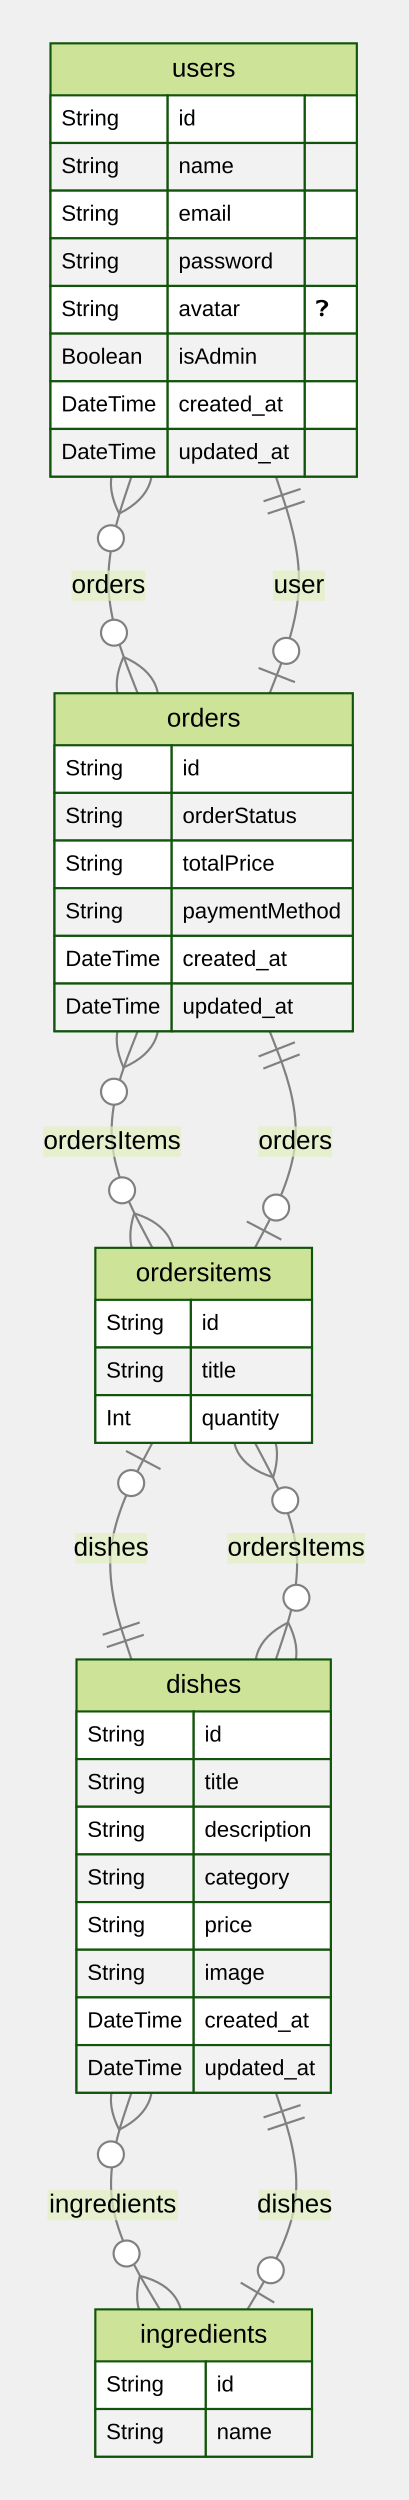
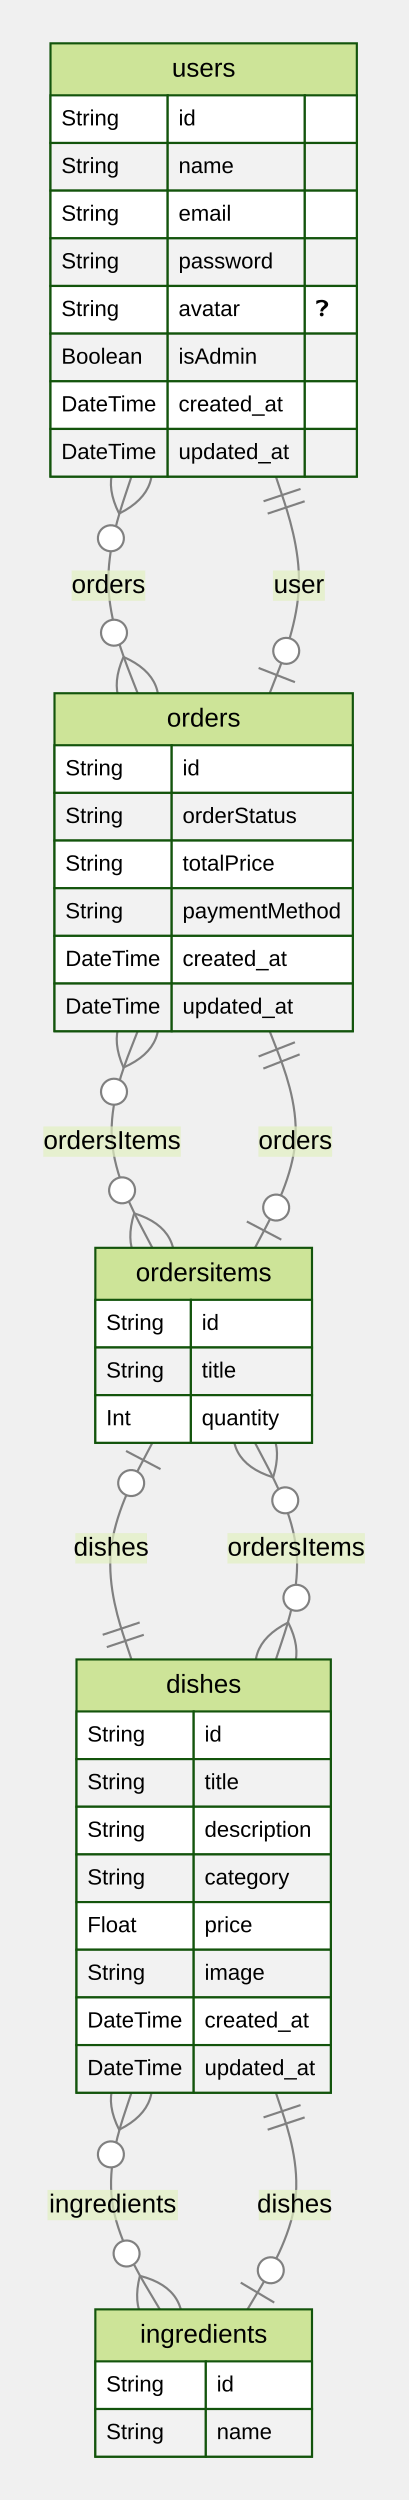
<svg xmlns="http://www.w3.org/2000/svg" aria-roledescription="er" role="graphics-document document" viewBox="-3.31 0 188.506 1154" style="max-width: 188.506px; background-color: white;" width="100%" id="my-svg">
  <style>#my-svg{font-family:"trebuchet ms",verdana,arial,sans-serif;font-size:16px;fill:#000000;}#my-svg .error-icon{fill:#552222;}#my-svg .error-text{fill:#552222;stroke:#552222;}#my-svg .edge-thickness-normal{stroke-width:1px;}#my-svg .edge-thickness-thick{stroke-width:3.5px;}#my-svg .edge-pattern-solid{stroke-dasharray:0;}#my-svg .edge-thickness-invisible{stroke-width:0;fill:none;}#my-svg .edge-pattern-dashed{stroke-dasharray:3;}#my-svg .edge-pattern-dotted{stroke-dasharray:2;}#my-svg .marker{fill:#000000;stroke:#000000;}#my-svg .marker.cross{stroke:#000000;}#my-svg svg{font-family:"trebuchet ms",verdana,arial,sans-serif;font-size:16px;}#my-svg p{margin:0;}#my-svg .entityBox{fill:#cde498;stroke:#13540c;}#my-svg .attributeBoxOdd{fill:#ffffff;stroke:#13540c;}#my-svg .attributeBoxEven{fill:#f2f2f2;stroke:#13540c;}#my-svg .relationshipLabelBox{fill:hsl(78.158, 58.462%, 84.51%);opacity:0.7;background-color:hsl(78.158, 58.462%, 84.51%);}#my-svg .relationshipLabelBox rect{opacity:0.5;}#my-svg .relationshipLine{stroke:#000000;}#my-svg .entityTitleText{text-anchor:middle;font-size:18px;fill:#000000;}#my-svg #MD_PARENT_START{fill:#f5f5f5!important;stroke:#000000!important;stroke-width:1;}#my-svg #MD_PARENT_END{fill:#f5f5f5!important;stroke:#000000!important;stroke-width:1;}#my-svg :root{--mermaid-font-family:"trebuchet ms",verdana,arial,sans-serif;}</style>
  <g />
  <defs>
    <marker orient="auto" markerHeight="240" markerWidth="190" refY="7" refX="0" id="MD_PARENT_START">
      <path d="M 18,7 L9,13 L1,7 L9,1 Z" />
    </marker>
  </defs>
  <defs>
    <marker orient="auto" markerHeight="28" markerWidth="20" refY="7" refX="19" id="MD_PARENT_END">
      <path d="M 18,7 L9,13 L1,7 L9,1 Z" />
    </marker>
  </defs>
  <defs>
    <marker orient="auto" markerHeight="18" markerWidth="18" refY="9" refX="0" id="ONLY_ONE_START">
      <path d="M9,0 L9,18 M15,0 L15,18" fill="none" stroke="gray" />
    </marker>
  </defs>
  <defs>
    <marker orient="auto" markerHeight="18" markerWidth="18" refY="9" refX="18" id="ONLY_ONE_END">
      <path d="M3,0 L3,18 M9,0 L9,18" fill="none" stroke="gray" />
    </marker>
  </defs>
  <defs>
    <marker orient="auto" markerHeight="18" markerWidth="30" refY="9" refX="0" id="ZERO_OR_ONE_START">
      <circle r="6" cy="9" cx="21" fill="white" stroke="gray" />
      <path d="M9,0 L9,18" fill="none" stroke="gray" />
    </marker>
  </defs>
  <defs>
    <marker orient="auto" markerHeight="18" markerWidth="30" refY="9" refX="30" id="ZERO_OR_ONE_END">
      <circle r="6" cy="9" cx="9" fill="white" stroke="gray" />
      <path d="M21,0 L21,18" fill="none" stroke="gray" />
    </marker>
  </defs>
  <defs>
    <marker orient="auto" markerHeight="36" markerWidth="45" refY="18" refX="18" id="ONE_OR_MORE_START">
      <path d="M0,18 Q 18,0 36,18 Q 18,36 0,18 M42,9 L42,27" fill="none" stroke="gray" />
    </marker>
  </defs>
  <defs>
    <marker orient="auto" markerHeight="36" markerWidth="45" refY="18" refX="27" id="ONE_OR_MORE_END">
      <path d="M3,9 L3,27 M9,18 Q27,0 45,18 Q27,36 9,18" fill="none" stroke="gray" />
    </marker>
  </defs>
  <defs>
    <marker orient="auto" markerHeight="36" markerWidth="57" refY="18" refX="18" id="ZERO_OR_MORE_START">
      <circle r="6" cy="18" cx="48" fill="white" stroke="gray" />
      <path d="M0,18 Q18,0 36,18 Q18,36 0,18" fill="none" stroke="gray" />
    </marker>
  </defs>
  <defs>
    <marker orient="auto" markerHeight="36" markerWidth="57" refY="18" refX="39" id="ZERO_OR_MORE_END">
      <circle r="6" cy="18" cx="9" fill="white" stroke="gray" />
      <path d="M21,18 Q39,0 57,18 Q39,36 21,18" fill="none" stroke="gray" />
    </marker>
  </defs>
  <path style="stroke: gray; fill: none;" marker-start="url(#ZERO_OR_MORE_START)" marker-end="url(#ZERO_OR_MORE_END)" d="M57.37,220L54.592,228.333C51.814,236.667,46.259,253.333,46.736,270C47.214,286.667,53.724,303.333,56.979,311.667L60.235,320" class="er relationshipLine" />
  <path style="stroke: gray; fill: none;" marker-start="url(#ZERO_OR_MORE_START)" marker-end="url(#ZERO_OR_MORE_END)" d="M57.37,966L54.592,974.333C51.814,982.667,46.259,999.333,48.441,1016C50.624,1032.667,60.545,1049.333,65.505,1057.667L70.465,1066" class="er relationshipLine" />
  <path style="stroke: gray; fill: none;" marker-start="url(#ZERO_OR_MORE_START)" marker-end="url(#ZERO_OR_MORE_END)" d="M124.037,766L126.814,757.667C129.592,749.333,135.148,732.667,133.54,716C131.931,699.333,123.159,682.667,118.774,674.333L114.388,666" class="er relationshipLine" />
  <path style="stroke: gray; fill: none;" marker-start="url(#ZERO_OR_ONE_START)" marker-end="url(#ONLY_ONE_END)" d="M110.941,1066L115.902,1057.667C120.862,1049.333,130.783,1032.667,132.965,1016C135.148,999.333,129.592,982.667,126.814,974.333L124.037,966" class="er relationshipLine" />
  <path style="stroke: gray; fill: none;" marker-start="url(#ZERO_OR_ONE_START)" marker-end="url(#ONLY_ONE_END)" d="M121.172,320L124.427,311.667C127.683,303.333,134.193,286.667,134.67,270C135.148,253.333,129.592,236.667,126.814,228.333L124.037,220" class="er relationshipLine" />
  <path style="stroke: gray; fill: none;" marker-start="url(#ZERO_OR_MORE_START)" marker-end="url(#ZERO_OR_MORE_END)" d="M60.235,476L56.979,484.333C53.724,492.667,47.214,509.333,48.345,526C49.475,542.667,58.247,559.333,62.633,567.667L67.019,576" class="er relationshipLine" />
  <path style="stroke: gray; fill: none;" marker-start="url(#ZERO_OR_ONE_START)" marker-end="url(#ONLY_ONE_END)" d="M114.388,576L118.774,567.667C123.159,559.333,131.931,542.667,133.062,526C134.193,509.333,127.683,492.667,124.427,484.333L121.172,476" class="er relationshipLine" />
  <path style="stroke: gray; fill: none;" marker-start="url(#ZERO_OR_ONE_START)" marker-end="url(#ONLY_ONE_END)" d="M67.019,666L62.633,674.333C58.247,682.667,49.475,699.333,47.867,716C46.259,732.667,51.814,749.333,54.592,757.667L57.37,766" class="er relationshipLine" />
  <g transform="translate(20,20 )" id="entity-users-33ae1e26-be31-5c1d-bf65-e859e9d0308e">
    <rect height="200" width="141.407" y="0" x="0" class="er entityBox" />
    <text style="dominant-baseline: middle; text-anchor: middle; font-size: 12px;" transform="translate(70.70335,12)" y="0" x="0" id="text-entity-users-33ae1e26-be31-5c1d-bf65-e859e9d0308e" class="er entityLabel">users</text>
    <rect height="22" width="54.096" y="24" x="0" class="er attributeBoxOdd" />
    <text style="dominant-baseline: middle; font-size: 10.2px;" transform="translate(5,35)" y="0" x="0" id="text-entity-users-33ae1e26-be31-5c1d-bf65-e859e9d0308e-attr-1-type" class="er entityLabel">String</text>
    <rect height="22" width="63.296" y="24" x="54.096" class="er attributeBoxOdd" />
    <text style="dominant-baseline: middle; font-size: 10.2px;" transform="translate(59.09555,35)" y="0" x="0" id="text-entity-users-33ae1e26-be31-5c1d-bf65-e859e9d0308e-attr-1-name" class="er entityLabel">id</text>
    <rect height="22" width="24.016" y="24" x="117.391" class="er attributeBoxOdd" />
    <text style="dominant-baseline: middle; font-size: 10.2px;" transform="translate(122.3911,35)" y="0" x="0" id="text-entity-users-33ae1e26-be31-5c1d-bf65-e859e9d0308e-attr-1-comment" class="er entityLabel" />
    <rect height="22" width="54.096" y="46" x="0" class="er attributeBoxEven" />
    <text style="dominant-baseline: middle; font-size: 10.2px;" transform="translate(5,57)" y="0" x="0" id="text-entity-users-33ae1e26-be31-5c1d-bf65-e859e9d0308e-attr-2-type" class="er entityLabel">String</text>
    <rect height="22" width="63.296" y="46" x="54.096" class="er attributeBoxEven" />
    <text style="dominant-baseline: middle; font-size: 10.2px;" transform="translate(59.09555,57)" y="0" x="0" id="text-entity-users-33ae1e26-be31-5c1d-bf65-e859e9d0308e-attr-2-name" class="er entityLabel">name</text>
    <rect height="22" width="24.016" y="46" x="117.391" class="er attributeBoxEven" />
    <text style="dominant-baseline: middle; font-size: 10.2px;" transform="translate(122.3911,57)" y="0" x="0" id="text-entity-users-33ae1e26-be31-5c1d-bf65-e859e9d0308e-attr-2-comment" class="er entityLabel" />
    <rect height="22" width="54.096" y="68" x="0" class="er attributeBoxOdd" />
    <text style="dominant-baseline: middle; font-size: 10.2px;" transform="translate(5,79)" y="0" x="0" id="text-entity-users-33ae1e26-be31-5c1d-bf65-e859e9d0308e-attr-3-type" class="er entityLabel">String</text>
    <rect height="22" width="63.296" y="68" x="54.096" class="er attributeBoxOdd" />
    <text style="dominant-baseline: middle; font-size: 10.2px;" transform="translate(59.09555,79)" y="0" x="0" id="text-entity-users-33ae1e26-be31-5c1d-bf65-e859e9d0308e-attr-3-name" class="er entityLabel">email</text>
    <rect height="22" width="24.016" y="68" x="117.391" class="er attributeBoxOdd" />
    <text style="dominant-baseline: middle; font-size: 10.2px;" transform="translate(122.3911,79)" y="0" x="0" id="text-entity-users-33ae1e26-be31-5c1d-bf65-e859e9d0308e-attr-3-comment" class="er entityLabel" />
    <rect height="22" width="54.096" y="90" x="0" class="er attributeBoxEven" />
    <text style="dominant-baseline: middle; font-size: 10.2px;" transform="translate(5,101)" y="0" x="0" id="text-entity-users-33ae1e26-be31-5c1d-bf65-e859e9d0308e-attr-4-type" class="er entityLabel">String</text>
    <rect height="22" width="63.296" y="90" x="54.096" class="er attributeBoxEven" />
    <text style="dominant-baseline: middle; font-size: 10.2px;" transform="translate(59.09555,101)" y="0" x="0" id="text-entity-users-33ae1e26-be31-5c1d-bf65-e859e9d0308e-attr-4-name" class="er entityLabel">password</text>
    <rect height="22" width="24.016" y="90" x="117.391" class="er attributeBoxEven" />
    <text style="dominant-baseline: middle; font-size: 10.2px;" transform="translate(122.3911,101)" y="0" x="0" id="text-entity-users-33ae1e26-be31-5c1d-bf65-e859e9d0308e-attr-4-comment" class="er entityLabel" />
    <rect height="22" width="54.096" y="112" x="0" class="er attributeBoxOdd" />
    <text style="dominant-baseline: middle; font-size: 10.2px;" transform="translate(5,123)" y="0" x="0" id="text-entity-users-33ae1e26-be31-5c1d-bf65-e859e9d0308e-attr-5-type" class="er entityLabel">String</text>
    <rect height="22" width="63.296" y="112" x="54.096" class="er attributeBoxOdd" />
    <text style="dominant-baseline: middle; font-size: 10.2px;" transform="translate(59.09555,123)" y="0" x="0" id="text-entity-users-33ae1e26-be31-5c1d-bf65-e859e9d0308e-attr-5-name" class="er entityLabel">avatar</text>
    <rect height="22" width="24.016" y="112" x="117.391" class="er attributeBoxOdd" />
    <text style="dominant-baseline: middle; font-size: 10.2px;" transform="translate(122.3911,123)" y="0" x="0" id="text-entity-users-33ae1e26-be31-5c1d-bf65-e859e9d0308e-attr-5-comment" class="er entityLabel">❓</text>
    <rect height="22" width="54.096" y="134" x="0" class="er attributeBoxEven" />
    <text style="dominant-baseline: middle; font-size: 10.2px;" transform="translate(5,145)" y="0" x="0" id="text-entity-users-33ae1e26-be31-5c1d-bf65-e859e9d0308e-attr-6-type" class="er entityLabel">Boolean</text>
    <rect height="22" width="63.296" y="134" x="54.096" class="er attributeBoxEven" />
    <text style="dominant-baseline: middle; font-size: 10.2px;" transform="translate(59.09555,145)" y="0" x="0" id="text-entity-users-33ae1e26-be31-5c1d-bf65-e859e9d0308e-attr-6-name" class="er entityLabel">isAdmin</text>
    <rect height="22" width="24.016" y="134" x="117.391" class="er attributeBoxEven" />
    <text style="dominant-baseline: middle; font-size: 10.2px;" transform="translate(122.3911,145)" y="0" x="0" id="text-entity-users-33ae1e26-be31-5c1d-bf65-e859e9d0308e-attr-6-comment" class="er entityLabel" />
    <rect height="22" width="54.096" y="156" x="0" class="er attributeBoxOdd" />
    <text style="dominant-baseline: middle; font-size: 10.2px;" transform="translate(5,167)" y="0" x="0" id="text-entity-users-33ae1e26-be31-5c1d-bf65-e859e9d0308e-attr-7-type" class="er entityLabel">DateTime</text>
    <rect height="22" width="63.296" y="156" x="54.096" class="er attributeBoxOdd" />
    <text style="dominant-baseline: middle; font-size: 10.2px;" transform="translate(59.09555,167)" y="0" x="0" id="text-entity-users-33ae1e26-be31-5c1d-bf65-e859e9d0308e-attr-7-name" class="er entityLabel">created_at</text>
    <rect height="22" width="24.016" y="156" x="117.391" class="er attributeBoxOdd" />
    <text style="dominant-baseline: middle; font-size: 10.2px;" transform="translate(122.3911,167)" y="0" x="0" id="text-entity-users-33ae1e26-be31-5c1d-bf65-e859e9d0308e-attr-7-comment" class="er entityLabel" />
    <rect height="22" width="54.096" y="178" x="0" class="er attributeBoxEven" />
    <text style="dominant-baseline: middle; font-size: 10.2px;" transform="translate(5,189)" y="0" x="0" id="text-entity-users-33ae1e26-be31-5c1d-bf65-e859e9d0308e-attr-8-type" class="er entityLabel">DateTime</text>
    <rect height="22" width="63.296" y="178" x="54.096" class="er attributeBoxEven" />
    <text style="dominant-baseline: middle; font-size: 10.2px;" transform="translate(59.09555,189)" y="0" x="0" id="text-entity-users-33ae1e26-be31-5c1d-bf65-e859e9d0308e-attr-8-name" class="er entityLabel">updated_at</text>
    <rect height="22" width="24.016" y="178" x="117.391" class="er attributeBoxEven" />
    <text style="dominant-baseline: middle; font-size: 10.2px;" transform="translate(122.3911,189)" y="0" x="0" id="text-entity-users-33ae1e26-be31-5c1d-bf65-e859e9d0308e-attr-8-comment" class="er entityLabel" />
  </g>
  <g transform="translate(32.00781,766 )" id="entity-dishes-494399ac-5edb-5e69-83c0-2063b2186967">
    <rect height="200" width="117.391" y="0" x="0" class="er entityBox" />
    <text style="dominant-baseline: middle; text-anchor: middle; font-size: 12px;" transform="translate(58.69554,12)" y="0" x="0" id="text-entity-dishes-494399ac-5edb-5e69-83c0-2063b2186967" class="er entityLabel">dishes</text>
    <rect height="22" width="54.096" y="24" x="0" class="er attributeBoxOdd" />
    <text style="dominant-baseline: middle; font-size: 10.2px;" transform="translate(5,35)" y="0" x="0" id="text-entity-dishes-494399ac-5edb-5e69-83c0-2063b2186967-attr-1-type" class="er entityLabel">String</text>
    <rect height="22" width="63.296" y="24" x="54.096" class="er attributeBoxOdd" />
    <text style="dominant-baseline: middle; font-size: 10.2px;" transform="translate(59.09555,35)" y="0" x="0" id="text-entity-dishes-494399ac-5edb-5e69-83c0-2063b2186967-attr-1-name" class="er entityLabel">id</text>
    <rect height="22" width="54.096" y="46" x="0" class="er attributeBoxEven" />
    <text style="dominant-baseline: middle; font-size: 10.2px;" transform="translate(5,57)" y="0" x="0" id="text-entity-dishes-494399ac-5edb-5e69-83c0-2063b2186967-attr-2-type" class="er entityLabel">String</text>
    <rect height="22" width="63.296" y="46" x="54.096" class="er attributeBoxEven" />
    <text style="dominant-baseline: middle; font-size: 10.2px;" transform="translate(59.09555,57)" y="0" x="0" id="text-entity-dishes-494399ac-5edb-5e69-83c0-2063b2186967-attr-2-name" class="er entityLabel">title</text>
    <rect height="22" width="54.096" y="68" x="0" class="er attributeBoxOdd" />
    <text style="dominant-baseline: middle; font-size: 10.2px;" transform="translate(5,79)" y="0" x="0" id="text-entity-dishes-494399ac-5edb-5e69-83c0-2063b2186967-attr-3-type" class="er entityLabel">String</text>
    <rect height="22" width="63.296" y="68" x="54.096" class="er attributeBoxOdd" />
    <text style="dominant-baseline: middle; font-size: 10.2px;" transform="translate(59.09555,79)" y="0" x="0" id="text-entity-dishes-494399ac-5edb-5e69-83c0-2063b2186967-attr-3-name" class="er entityLabel">description</text>
    <rect height="22" width="54.096" y="90" x="0" class="er attributeBoxEven" />
    <text style="dominant-baseline: middle; font-size: 10.2px;" transform="translate(5,101)" y="0" x="0" id="text-entity-dishes-494399ac-5edb-5e69-83c0-2063b2186967-attr-4-type" class="er entityLabel">String</text>
    <rect height="22" width="63.296" y="90" x="54.096" class="er attributeBoxEven" />
    <text style="dominant-baseline: middle; font-size: 10.2px;" transform="translate(59.09555,101)" y="0" x="0" id="text-entity-dishes-494399ac-5edb-5e69-83c0-2063b2186967-attr-4-name" class="er entityLabel">category</text>
    <rect height="22" width="54.096" y="112" x="0" class="er attributeBoxOdd" />
-     <text style="dominant-baseline: middle; font-size: 10.2px;" transform="translate(5,123)" y="0" x="0" id="text-entity-dishes-494399ac-5edb-5e69-83c0-2063b2186967-attr-5-type" class="er entityLabel">String</text>
+     <text style="dominant-baseline: middle; font-size: 10.2px;" transform="translate(5,123)" y="0" x="0" id="text-entity-dishes-494399ac-5edb-5e69-83c0-2063b2186967-attr-5-type" class="er entityLabel">Float</text>
    <rect height="22" width="63.296" y="112" x="54.096" class="er attributeBoxOdd" />
    <text style="dominant-baseline: middle; font-size: 10.2px;" transform="translate(59.09555,123)" y="0" x="0" id="text-entity-dishes-494399ac-5edb-5e69-83c0-2063b2186967-attr-5-name" class="er entityLabel">price</text>
    <rect height="22" width="54.096" y="134" x="0" class="er attributeBoxEven" />
    <text style="dominant-baseline: middle; font-size: 10.2px;" transform="translate(5,145)" y="0" x="0" id="text-entity-dishes-494399ac-5edb-5e69-83c0-2063b2186967-attr-6-type" class="er entityLabel">String</text>
    <rect height="22" width="63.296" y="134" x="54.096" class="er attributeBoxEven" />
    <text style="dominant-baseline: middle; font-size: 10.2px;" transform="translate(59.09555,145)" y="0" x="0" id="text-entity-dishes-494399ac-5edb-5e69-83c0-2063b2186967-attr-6-name" class="er entityLabel">image</text>
    <rect height="22" width="54.096" y="156" x="0" class="er attributeBoxOdd" />
    <text style="dominant-baseline: middle; font-size: 10.2px;" transform="translate(5,167)" y="0" x="0" id="text-entity-dishes-494399ac-5edb-5e69-83c0-2063b2186967-attr-7-type" class="er entityLabel">DateTime</text>
    <rect height="22" width="63.296" y="156" x="54.096" class="er attributeBoxOdd" />
    <text style="dominant-baseline: middle; font-size: 10.2px;" transform="translate(59.09555,167)" y="0" x="0" id="text-entity-dishes-494399ac-5edb-5e69-83c0-2063b2186967-attr-7-name" class="er entityLabel">created_at</text>
    <rect height="22" width="54.096" y="178" x="0" class="er attributeBoxEven" />
    <text style="dominant-baseline: middle; font-size: 10.2px;" transform="translate(5,189)" y="0" x="0" id="text-entity-dishes-494399ac-5edb-5e69-83c0-2063b2186967-attr-8-type" class="er entityLabel">DateTime</text>
    <rect height="22" width="63.296" y="178" x="54.096" class="er attributeBoxEven" />
    <text style="dominant-baseline: middle; font-size: 10.2px;" transform="translate(59.09555,189)" y="0" x="0" id="text-entity-dishes-494399ac-5edb-5e69-83c0-2063b2186967-attr-8-name" class="er entityLabel">updated_at</text>
  </g>
  <g transform="translate(40.70335,1066 )" id="entity-ingredients-dfe1a7c5-69b2-5c12-85c0-2b122290a70f">
    <rect height="68" width="100" y="0" x="0" class="er entityBox" />
    <text style="dominant-baseline: middle; text-anchor: middle; font-size: 12px;" transform="translate(50,12)" y="0" x="0" id="text-entity-ingredients-dfe1a7c5-69b2-5c12-85c0-2b122290a70f" class="er entityLabel">ingredients</text>
    <rect height="22" width="50.999" y="24" x="0" class="er attributeBoxOdd" />
    <text style="dominant-baseline: middle; font-size: 10.2px;" transform="translate(5,35)" y="0" x="0" id="text-entity-ingredients-dfe1a7c5-69b2-5c12-85c0-2b122290a70f-attr-1-type" class="er entityLabel">String</text>
    <rect height="22" width="49.001" y="24" x="50.999" class="er attributeBoxOdd" />
    <text style="dominant-baseline: middle; font-size: 10.2px;" transform="translate(55.99857,35)" y="0" x="0" id="text-entity-ingredients-dfe1a7c5-69b2-5c12-85c0-2b122290a70f-attr-1-name" class="er entityLabel">id</text>
    <rect height="22" width="50.999" y="46" x="0" class="er attributeBoxEven" />
    <text style="dominant-baseline: middle; font-size: 10.2px;" transform="translate(5,57)" y="0" x="0" id="text-entity-ingredients-dfe1a7c5-69b2-5c12-85c0-2b122290a70f-attr-2-type" class="er entityLabel">String</text>
    <rect height="22" width="49.001" y="46" x="50.999" class="er attributeBoxEven" />
    <text style="dominant-baseline: middle; font-size: 10.2px;" transform="translate(55.99857,57)" y="0" x="0" id="text-entity-ingredients-dfe1a7c5-69b2-5c12-85c0-2b122290a70f-attr-2-name" class="er entityLabel">name</text>
  </g>
  <g transform="translate(21.85069,320 )" id="entity-orders-b199f09d-589f-57c9-bdcc-48b896df9a97">
    <rect height="156" width="137.705" y="0" x="0" class="er entityBox" />
    <text style="dominant-baseline: middle; text-anchor: middle; font-size: 12px;" transform="translate(68.85266,12)" y="0" x="0" id="text-entity-orders-b199f09d-589f-57c9-bdcc-48b896df9a97" class="er entityLabel">orders</text>
    <rect height="22" width="54.096" y="24" x="0" class="er attributeBoxOdd" />
    <text style="dominant-baseline: middle; font-size: 10.2px;" transform="translate(5,35)" y="0" x="0" id="text-entity-orders-b199f09d-589f-57c9-bdcc-48b896df9a97-attr-1-type" class="er entityLabel">String</text>
    <rect height="22" width="83.61" y="24" x="54.096" class="er attributeBoxOdd" />
    <text style="dominant-baseline: middle; font-size: 10.2px;" transform="translate(59.09555,35)" y="0" x="0" id="text-entity-orders-b199f09d-589f-57c9-bdcc-48b896df9a97-attr-1-name" class="er entityLabel">id</text>
    <rect height="22" width="54.096" y="46" x="0" class="er attributeBoxEven" />
    <text style="dominant-baseline: middle; font-size: 10.2px;" transform="translate(5,57)" y="0" x="0" id="text-entity-orders-b199f09d-589f-57c9-bdcc-48b896df9a97-attr-2-type" class="er entityLabel">String</text>
    <rect height="22" width="83.61" y="46" x="54.096" class="er attributeBoxEven" />
    <text style="dominant-baseline: middle; font-size: 10.2px;" transform="translate(59.09555,57)" y="0" x="0" id="text-entity-orders-b199f09d-589f-57c9-bdcc-48b896df9a97-attr-2-name" class="er entityLabel">orderStatus</text>
    <rect height="22" width="54.096" y="68" x="0" class="er attributeBoxOdd" />
    <text style="dominant-baseline: middle; font-size: 10.2px;" transform="translate(5,79)" y="0" x="0" id="text-entity-orders-b199f09d-589f-57c9-bdcc-48b896df9a97-attr-3-type" class="er entityLabel">String</text>
    <rect height="22" width="83.61" y="68" x="54.096" class="er attributeBoxOdd" />
    <text style="dominant-baseline: middle; font-size: 10.2px;" transform="translate(59.09555,79)" y="0" x="0" id="text-entity-orders-b199f09d-589f-57c9-bdcc-48b896df9a97-attr-3-name" class="er entityLabel">totalPrice</text>
    <rect height="22" width="54.096" y="90" x="0" class="er attributeBoxEven" />
    <text style="dominant-baseline: middle; font-size: 10.2px;" transform="translate(5,101)" y="0" x="0" id="text-entity-orders-b199f09d-589f-57c9-bdcc-48b896df9a97-attr-4-type" class="er entityLabel">String</text>
    <rect height="22" width="83.61" y="90" x="54.096" class="er attributeBoxEven" />
    <text style="dominant-baseline: middle; font-size: 10.2px;" transform="translate(59.09555,101)" y="0" x="0" id="text-entity-orders-b199f09d-589f-57c9-bdcc-48b896df9a97-attr-4-name" class="er entityLabel">paymentMethod</text>
    <rect height="22" width="54.096" y="112" x="0" class="er attributeBoxOdd" />
    <text style="dominant-baseline: middle; font-size: 10.2px;" transform="translate(5,123)" y="0" x="0" id="text-entity-orders-b199f09d-589f-57c9-bdcc-48b896df9a97-attr-5-type" class="er entityLabel">DateTime</text>
    <rect height="22" width="83.61" y="112" x="54.096" class="er attributeBoxOdd" />
    <text style="dominant-baseline: middle; font-size: 10.2px;" transform="translate(59.09555,123)" y="0" x="0" id="text-entity-orders-b199f09d-589f-57c9-bdcc-48b896df9a97-attr-5-name" class="er entityLabel">created_at</text>
    <rect height="22" width="54.096" y="134" x="0" class="er attributeBoxEven" />
    <text style="dominant-baseline: middle; font-size: 10.2px;" transform="translate(5,145)" y="0" x="0" id="text-entity-orders-b199f09d-589f-57c9-bdcc-48b896df9a97-attr-6-type" class="er entityLabel">DateTime</text>
    <rect height="22" width="83.61" y="134" x="54.096" class="er attributeBoxEven" />
    <text style="dominant-baseline: middle; font-size: 10.2px;" transform="translate(59.09555,145)" y="0" x="0" id="text-entity-orders-b199f09d-589f-57c9-bdcc-48b896df9a97-attr-6-name" class="er entityLabel">updated_at</text>
  </g>
  <g transform="translate(40.70335,576 )" id="entity-ordersitems-a5377f5a-a737-567e-962a-109245143948">
    <rect height="90" width="100" y="0" x="0" class="er entityBox" />
    <text style="dominant-baseline: middle; text-anchor: middle; font-size: 12px;" transform="translate(50,12)" y="0" x="0" id="text-entity-ordersitems-a5377f5a-a737-567e-962a-109245143948" class="er entityLabel">ordersitems</text>
    <rect height="22" width="44.106" y="24" x="0" class="er attributeBoxOdd" />
    <text style="dominant-baseline: middle; font-size: 10.2px;" transform="translate(5,35)" y="0" x="0" id="text-entity-ordersitems-a5377f5a-a737-567e-962a-109245143948-attr-1-type" class="er entityLabel">String</text>
    <rect height="22" width="55.894" y="24" x="44.106" class="er attributeBoxOdd" />
    <text style="dominant-baseline: middle; font-size: 10.2px;" transform="translate(49.10563,35)" y="0" x="0" id="text-entity-ordersitems-a5377f5a-a737-567e-962a-109245143948-attr-1-name" class="er entityLabel">id</text>
    <rect height="22" width="44.106" y="46" x="0" class="er attributeBoxEven" />
    <text style="dominant-baseline: middle; font-size: 10.2px;" transform="translate(5,57)" y="0" x="0" id="text-entity-ordersitems-a5377f5a-a737-567e-962a-109245143948-attr-2-type" class="er entityLabel">String</text>
    <rect height="22" width="55.894" y="46" x="44.106" class="er attributeBoxEven" />
    <text style="dominant-baseline: middle; font-size: 10.2px;" transform="translate(49.10563,57)" y="0" x="0" id="text-entity-ordersitems-a5377f5a-a737-567e-962a-109245143948-attr-2-name" class="er entityLabel">title</text>
    <rect height="22" width="44.106" y="68" x="0" class="er attributeBoxOdd" />
    <text style="dominant-baseline: middle; font-size: 10.2px;" transform="translate(5,79)" y="0" x="0" id="text-entity-ordersitems-a5377f5a-a737-567e-962a-109245143948-attr-3-type" class="er entityLabel">Int</text>
    <rect height="22" width="55.894" y="68" x="44.106" class="er attributeBoxOdd" />
    <text style="dominant-baseline: middle; font-size: 10.2px;" transform="translate(49.10563,79)" y="0" x="0" id="text-entity-ordersitems-a5377f5a-a737-567e-962a-109245143948-attr-3-name" class="er entityLabel">quantity</text>
  </g>
  <rect height="14" width="33.998" y="263.331" x="29.747" class="er relationshipLabelBox" />
  <text style="text-anchor: middle; dominant-baseline: middle; font-size: 12px;" y="270.331" x="46.746" id="rel1" class="er relationshipLabel">orders</text>
  <rect height="14" width="60.178" y="1010.858" x="18.627" class="er relationshipLabelBox" />
  <text style="text-anchor: middle; dominant-baseline: middle; font-size: 12px;" y="1017.858" x="48.716" id="rel2" class="er relationshipLabel">ingredients</text>
  <rect height="14" width="63.459" y="707.71" x="101.672" class="er relationshipLabelBox" />
  <text style="text-anchor: middle; dominant-baseline: middle; font-size: 12px;" y="714.71" x="133.401" id="rel3" class="er relationshipLabel">ordersItems</text>
  <rect height="14" width="33.066" y="1010.859" x="116.157" class="er relationshipLabelBox" />
  <text style="text-anchor: middle; dominant-baseline: middle; font-size: 12px;" y="1017.859" x="132.69" id="rel4" class="er relationshipLabel">dishes</text>
  <rect height="14" width="23.959" y="263.331" x="122.68" class="er relationshipLabelBox" />
  <text style="text-anchor: middle; dominant-baseline: middle; font-size: 12px;" y="270.331" x="134.66" id="rel5" class="er relationshipLabel">user</text>
  <rect height="14" width="63.459" y="519.964" x="16.69" class="er relationshipLabelBox" />
  <text style="text-anchor: middle; dominant-baseline: middle; font-size: 12px;" y="526.964" x="48.419" id="rel6" class="er relationshipLabel">ordersItems</text>
  <rect height="14" width="33.998" y="519.964" x="115.989" class="er relationshipLabelBox" />
  <text style="text-anchor: middle; dominant-baseline: middle; font-size: 12px;" y="526.964" x="132.988" id="rel7" class="er relationshipLabel">orders</text>
  <rect height="14" width="33.066" y="707.71" x="31.473" class="er relationshipLabelBox" />
  <text style="text-anchor: middle; dominant-baseline: middle; font-size: 12px;" y="714.71" x="48.006" id="rel8" class="er relationshipLabel">dishes</text>
</svg>
